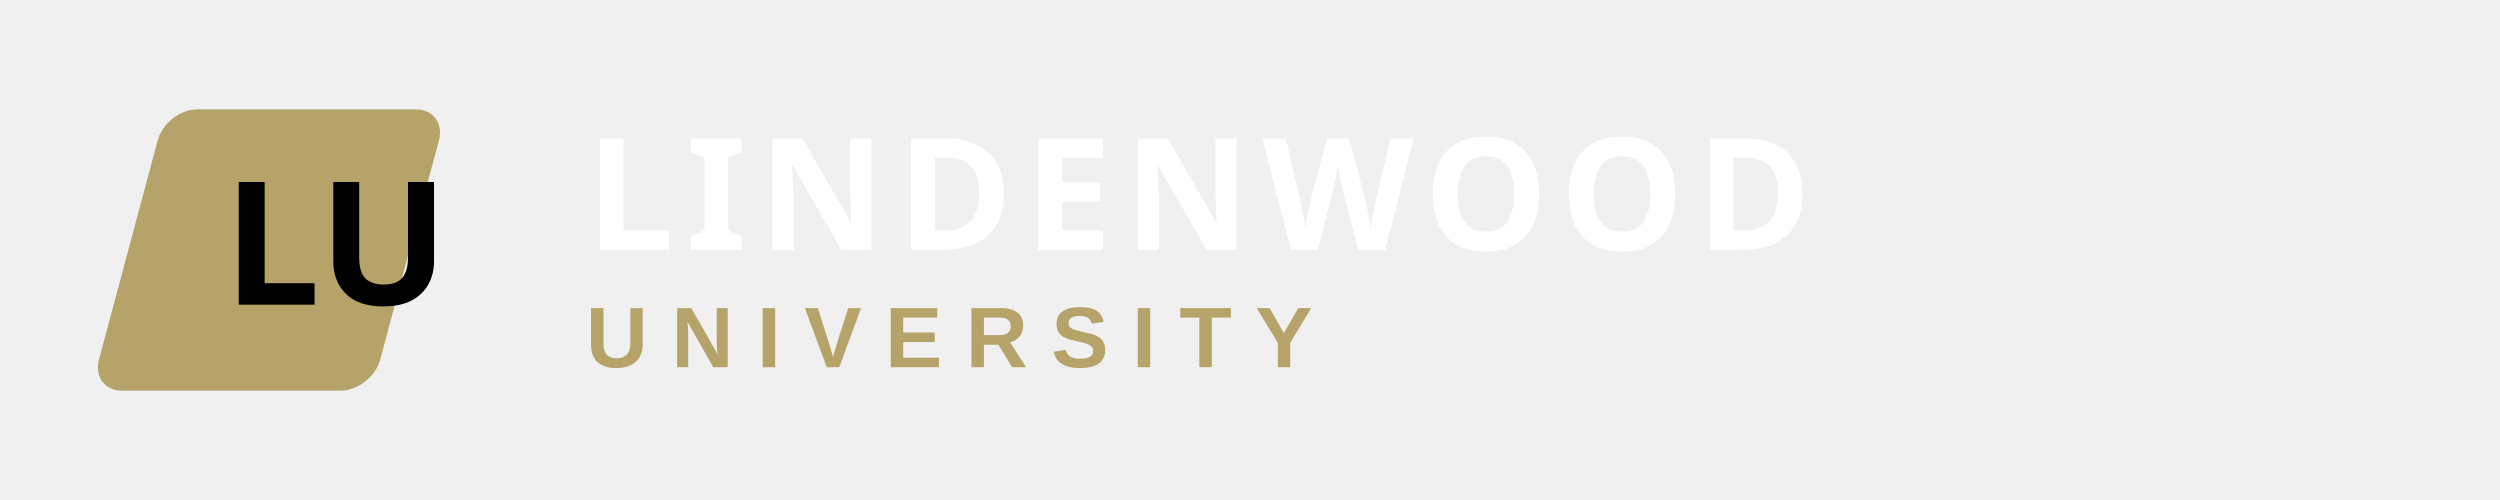
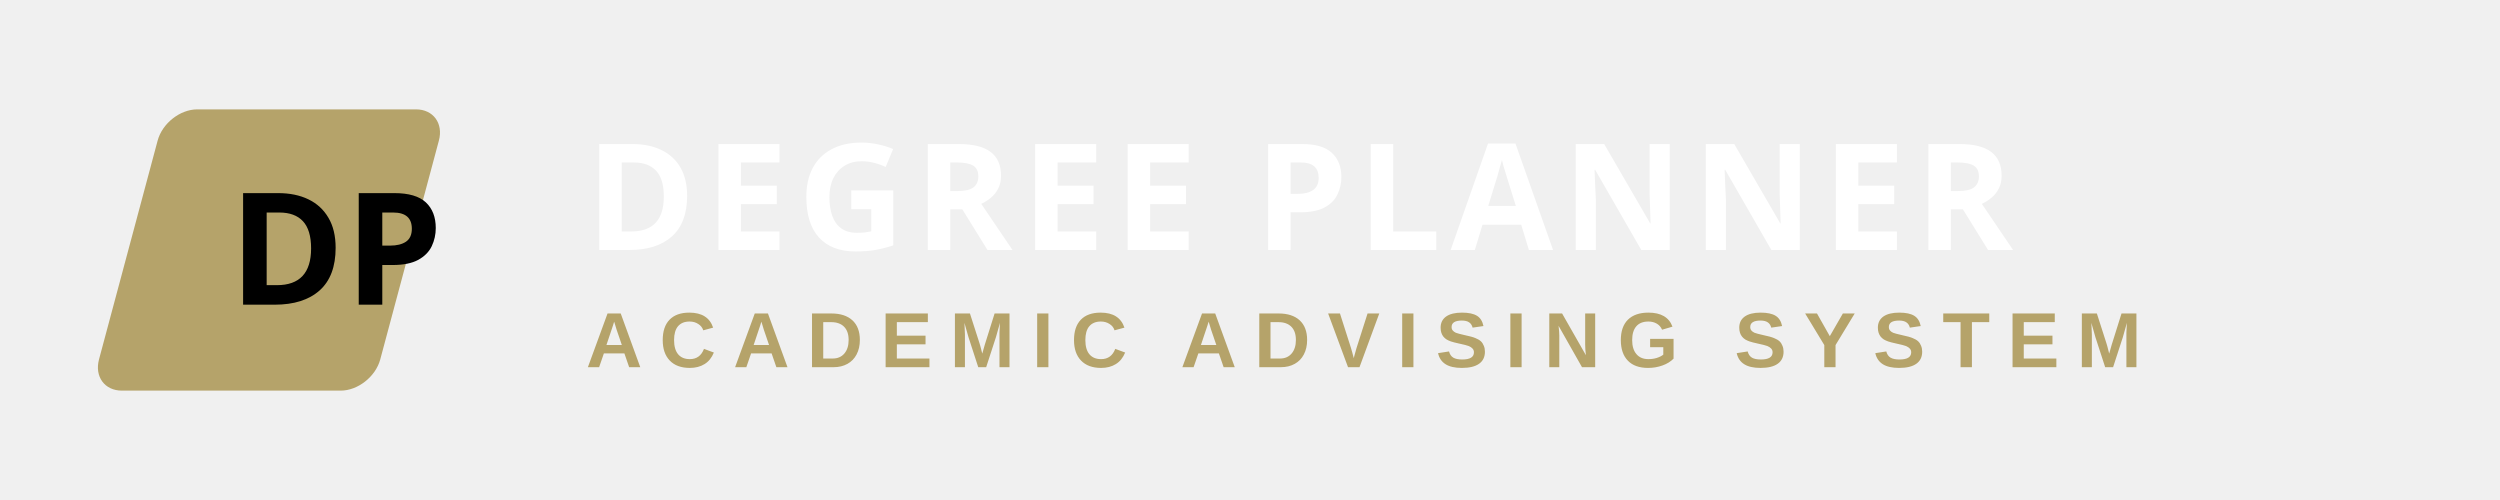
<svg xmlns="http://www.w3.org/2000/svg" viewBox="0 0 320 64" fill="none" width="320" height="64">
  <g transform="skewX(-15)">
    <rect x="25" y="14" width="36" height="36" rx="4" fill="#B5A36A" />
-     <text x="43" y="39" font-family="'Obviously', 'Arial Black', sans-serif" font-weight="900" font-size="22" fill="#000000" text-anchor="middle" transform="skewX(15)">LU</text>
+     <text x="43" y="39" font-family="'Obviously', 'Trade Gothic Next', 'Arial Black', sans-serif" font-weight="900" font-size="20" fill="#000000" text-anchor="middle" transform="skewX(15)">DP</text>
  </g>
-   <text x="75" y="32" font-family="'Obviously', 'Trade Gothic Next', 'Arial Black', sans-serif" font-weight="800" font-size="20" fill="#FFFFFF" letter-spacing="1.5">LINDENWOOD</text>
-   <text x="75" y="47" font-family="'Trade Gothic Next', 'Trade Gothic', Arial, sans-serif" font-weight="600" font-size="11" fill="#B5A36A" letter-spacing="3">UNIVERSITY</text>
+   <text x="75" y="32" font-family="'Obviously', 'Trade Gothic Next', 'Arial Black', sans-serif" font-weight="800" font-size="19" fill="#FFFFFF" letter-spacing="1.2">DEGREE PLANNER</text>
+   <text x="75" y="47" font-family="'Trade Gothic Next', 'Trade Gothic', Arial, sans-serif" font-weight="600" font-size="10" fill="#B5A36A" letter-spacing="2.2">ACADEMIC ADVISING SYSTEM</text>
</svg>
